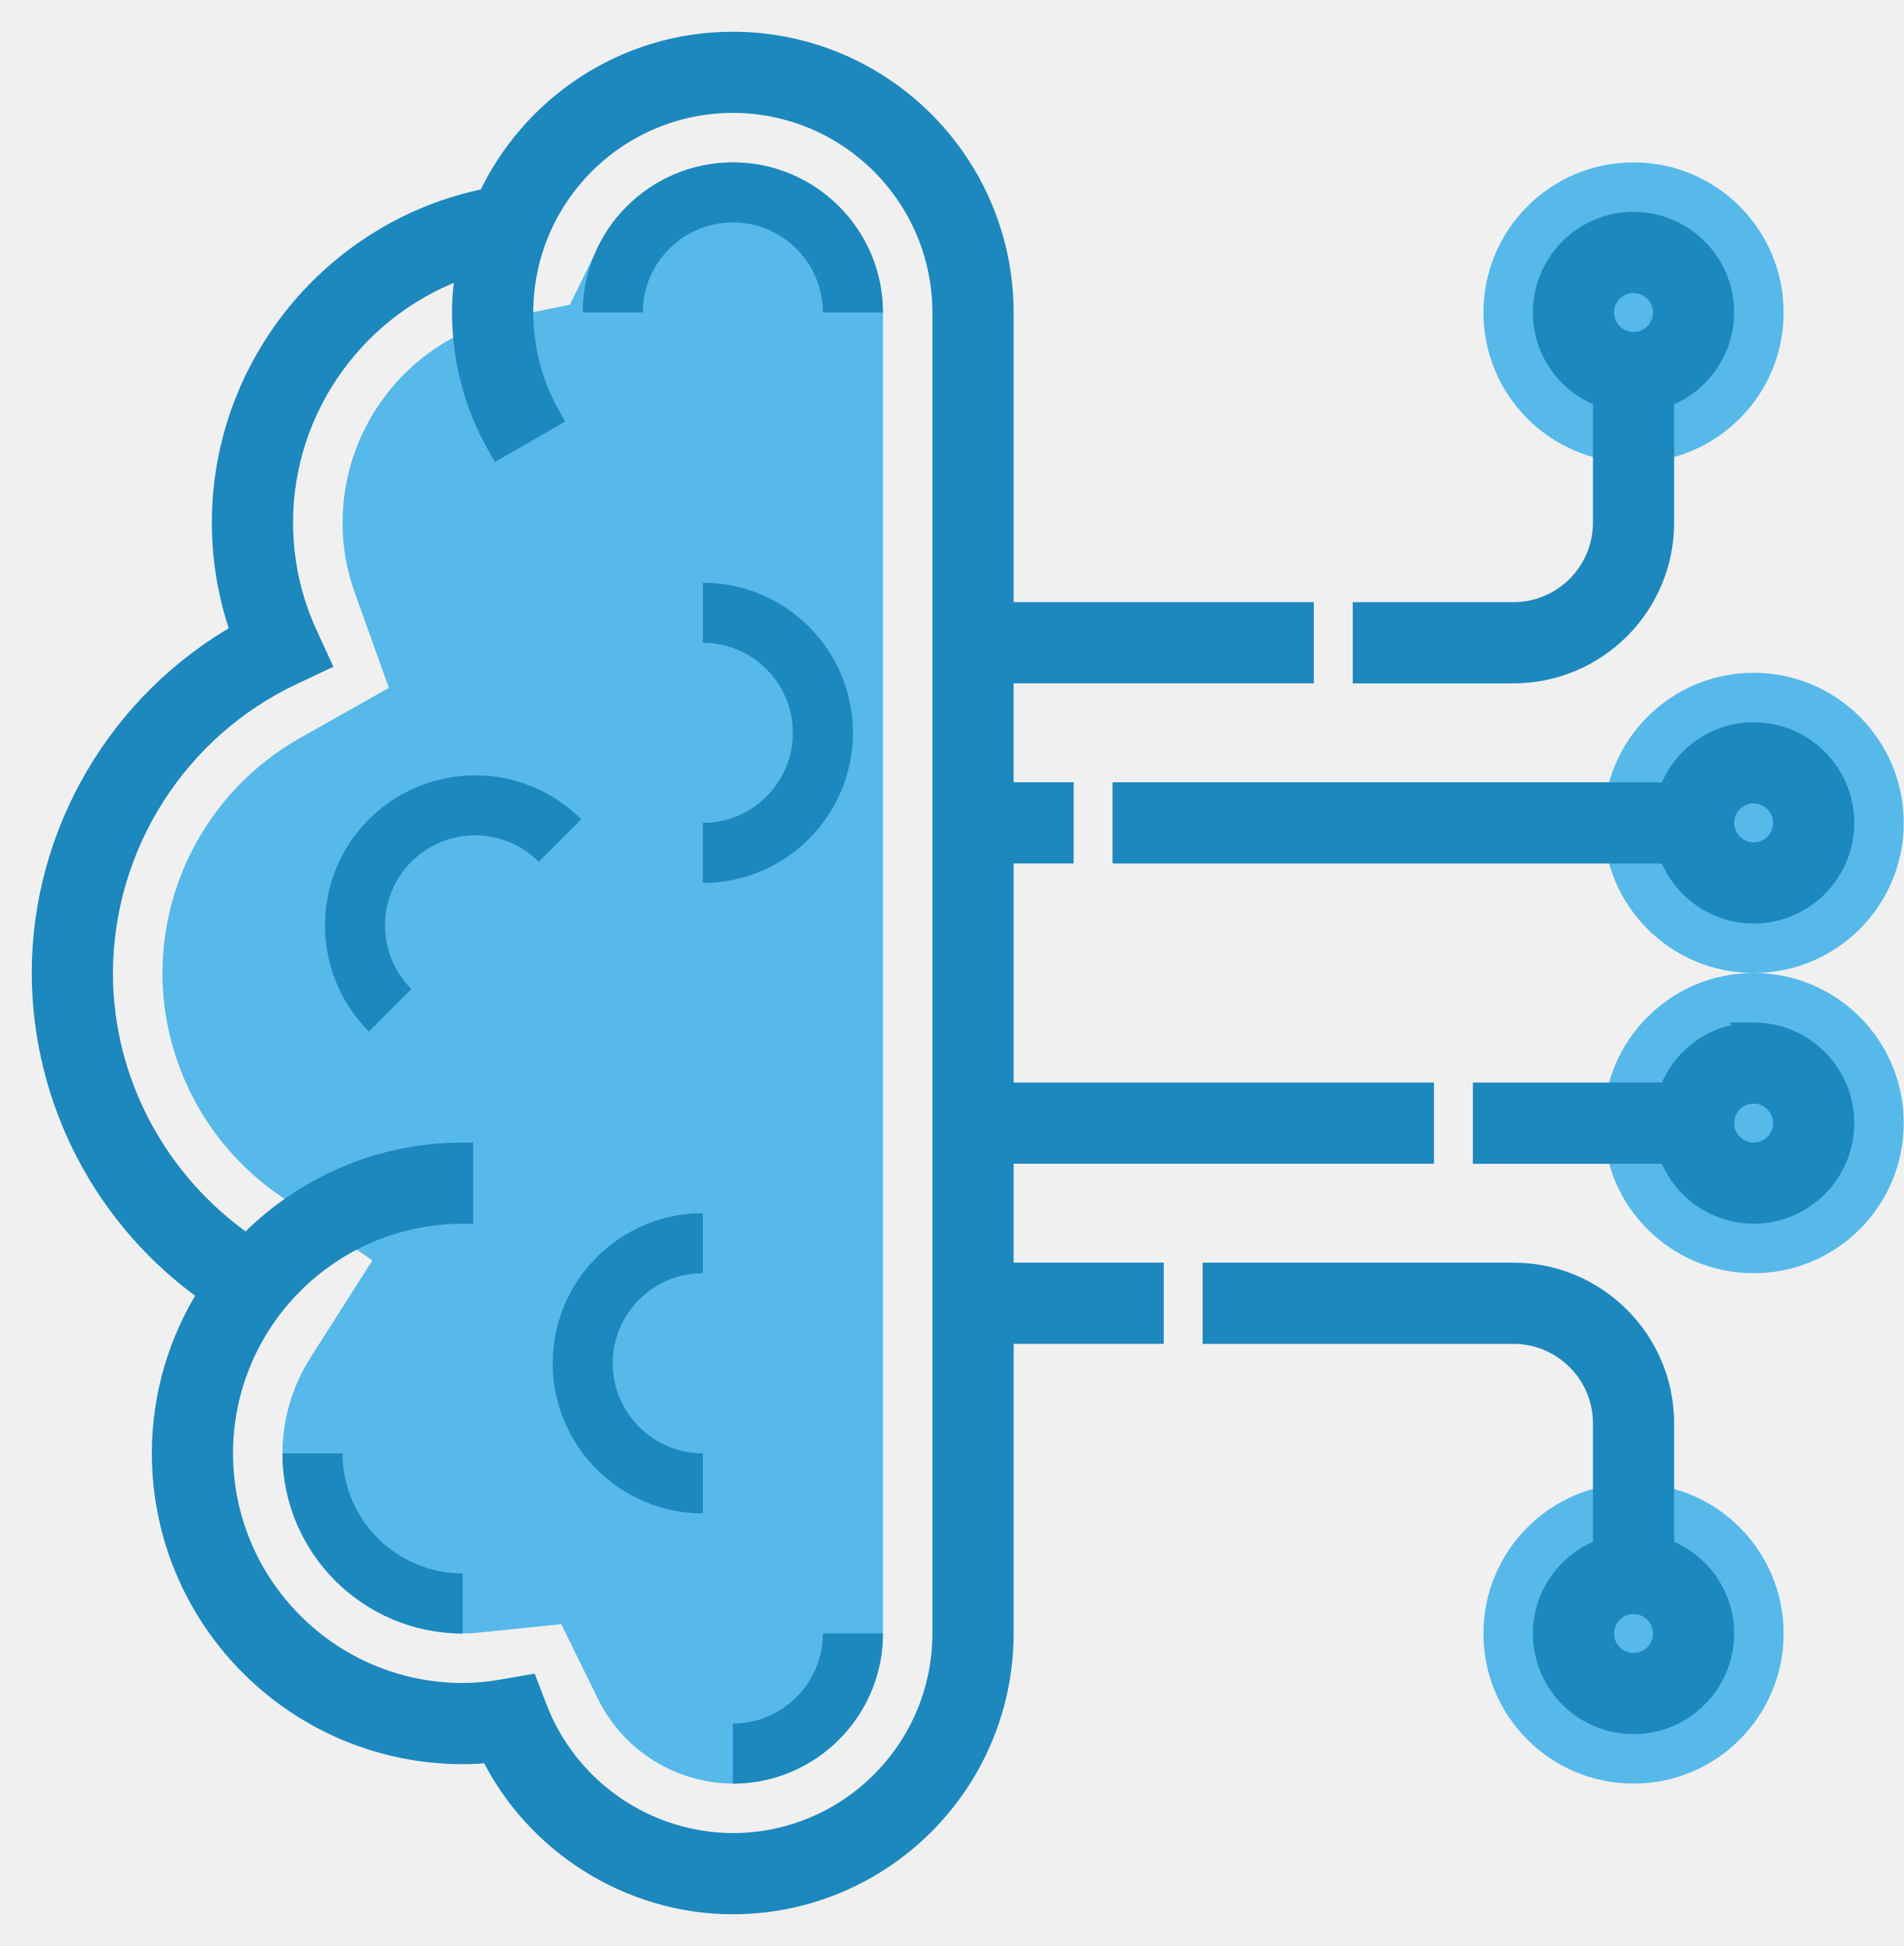
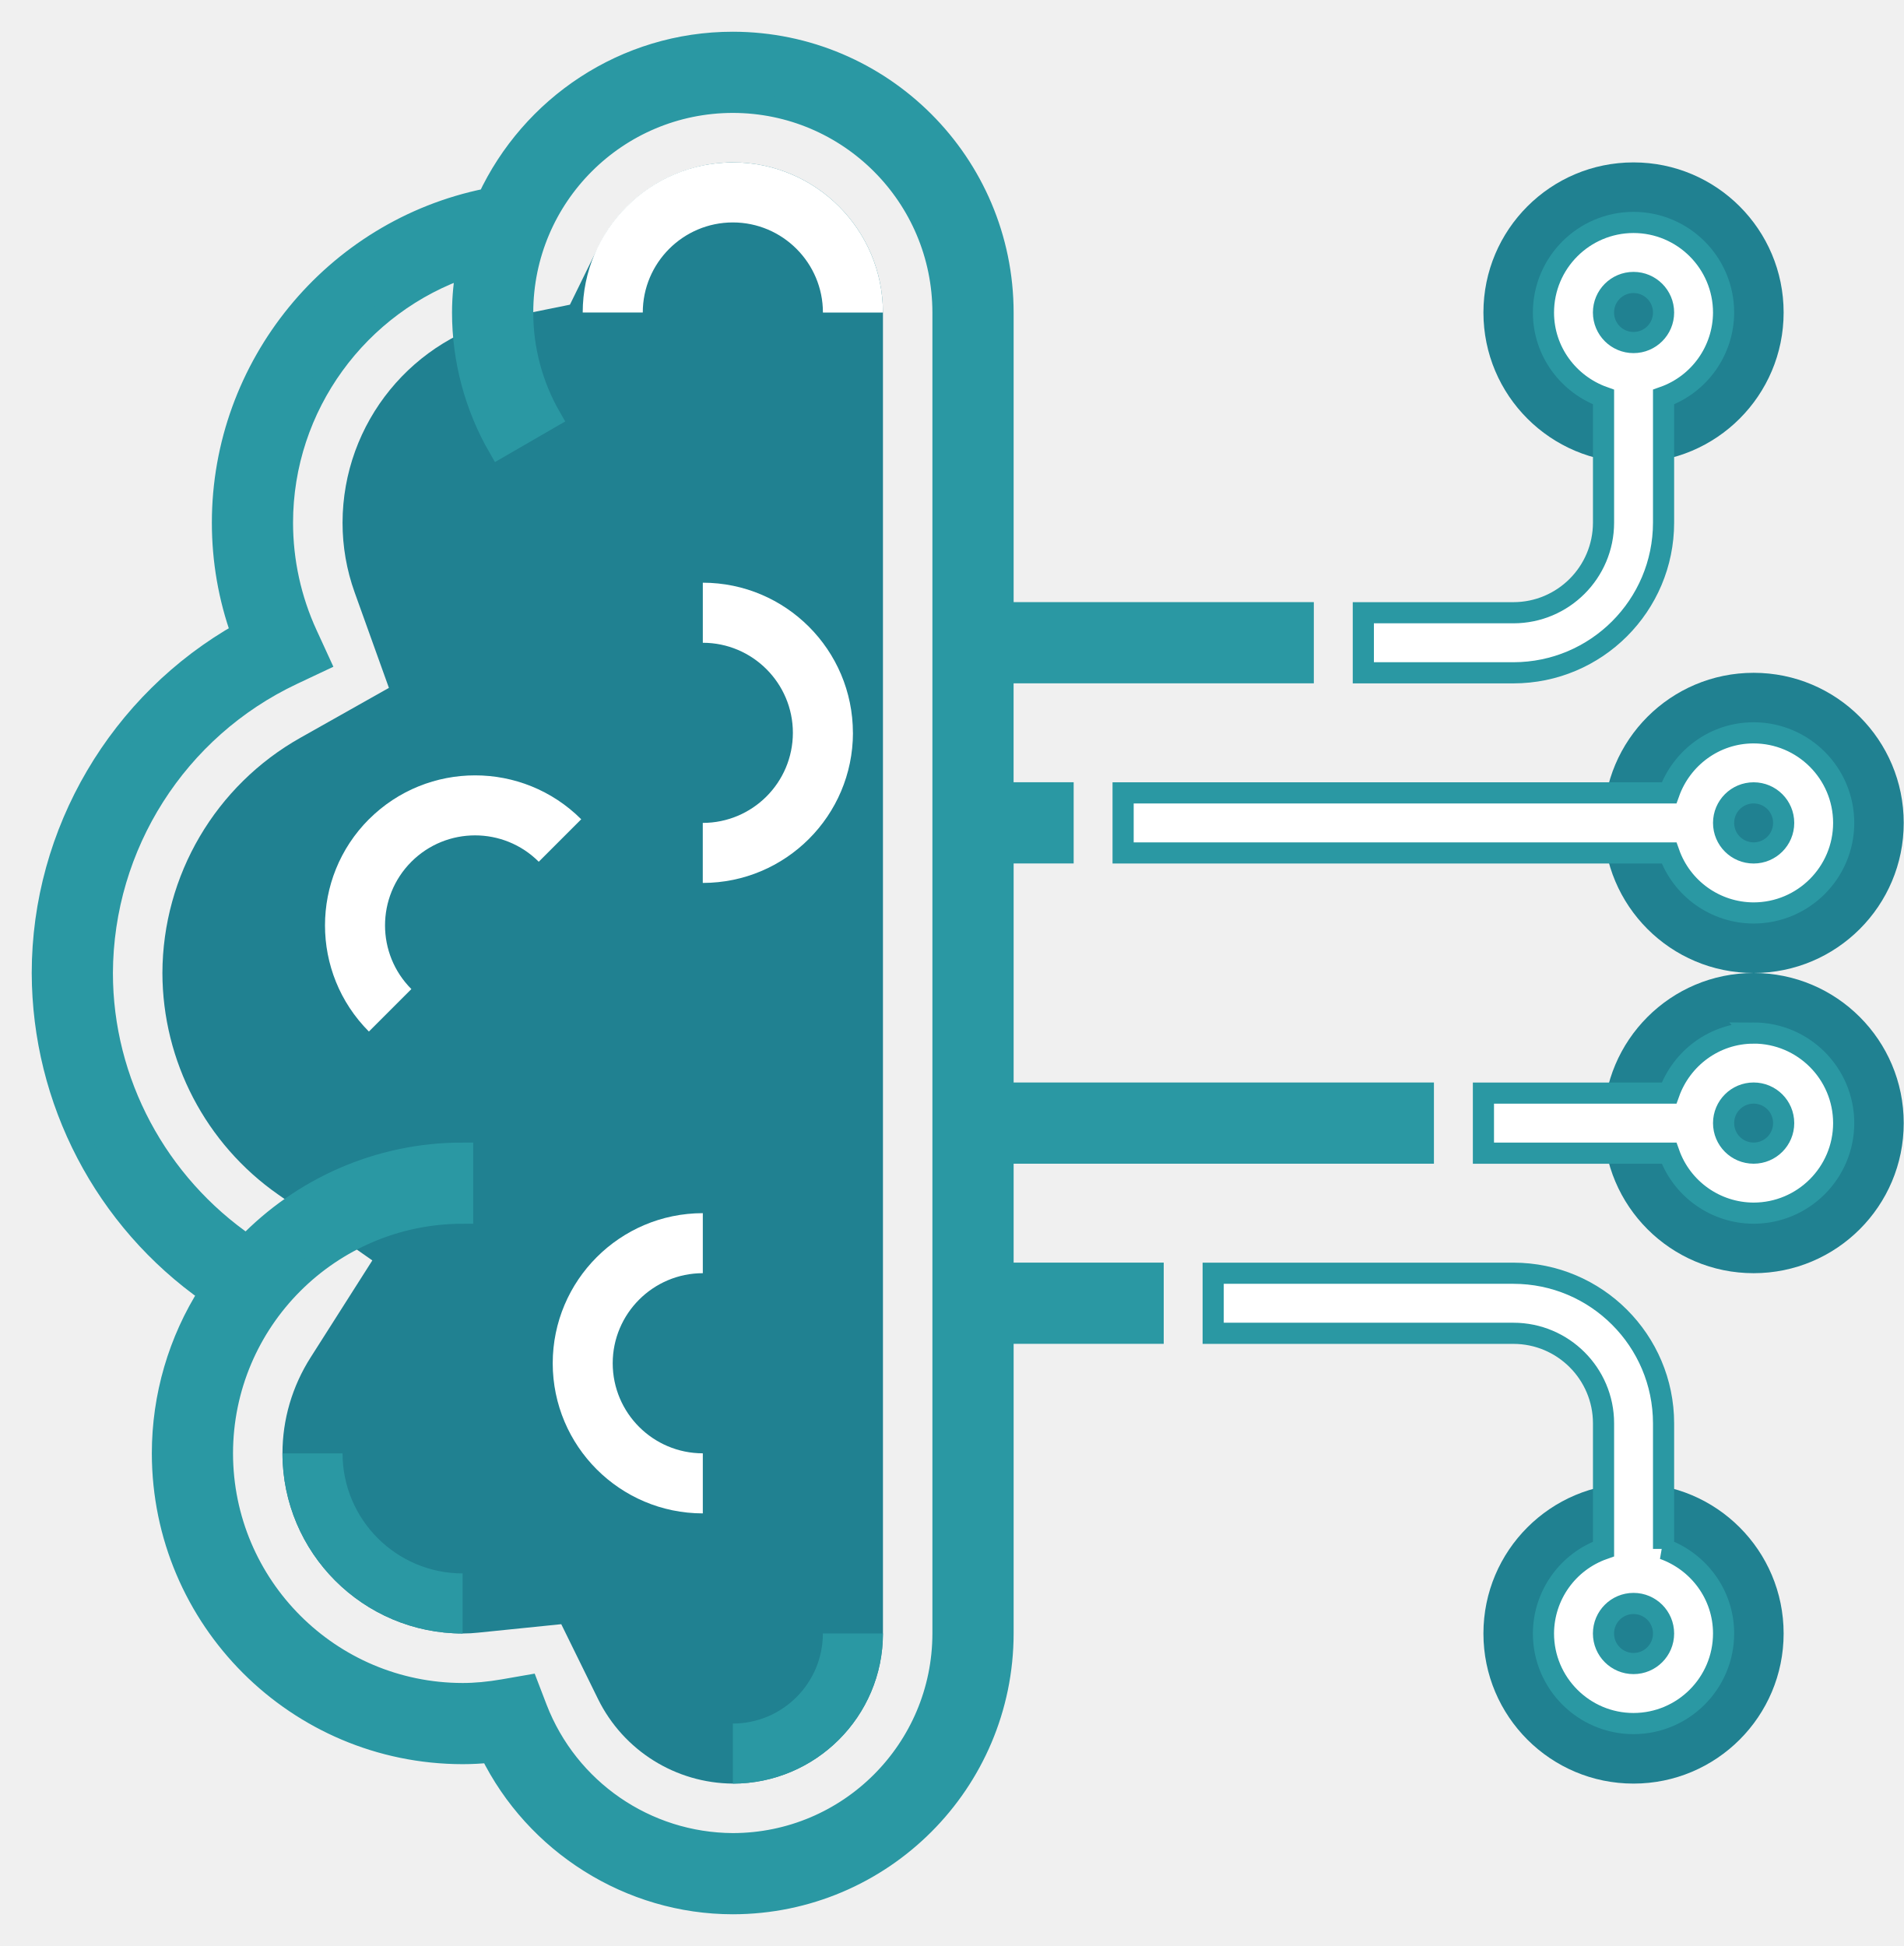
<svg xmlns="http://www.w3.org/2000/svg" width="45" height="46">
  <g transform="translate(1 1)" fill="none">
-     <path d="M16.323 41.161a3.579 3.579 0 0 1-3.185-1.995l-.871-1.773-1.965.2a3.42 3.42 0 0 1-.367.02 4.262 4.262 0 0 1-4.258-4.258c0-.8.23-1.584.666-2.269l1.458-2.292-2.225-1.557A6.404 6.404 0 0 1 2.839 22a6.402 6.402 0 0 1 3.266-5.563l2.088-1.177-.81-2.257a4.868 4.868 0 0 1-.286-1.648 4.98 4.98 0 0 1 3.973-4.869l1.402-.284.639-1.304a3.563 3.563 0 0 1 3.212-2.06 3.552 3.552 0 0 1 3.548 3.55v31.225a3.552 3.552 0 0 1-3.548 3.548z" fill="#56B9EA" />
-     <circle fill="#56B9EA" cx="37.613" cy="6.387" r="3.548" />
-     <circle fill="#56B9EA" cx="40.452" cy="18.452" r="3.548" />
-     <circle fill="#56B9EA" cx="40.452" cy="25.548" r="3.548" />
-     <circle fill="#56B9EA" cx="37.613" cy="37.613" r="3.548" />
-     <path d="M22.71 26.258h9.935v-1.42H22.71v-5.677h1.419v-1.42h-1.42v-2.838h7.097v-1.42H22.71V6.388A6.395 6.395 0 0 0 16.323 0c-2.56 0-4.767 1.517-5.786 3.697l-.033.008c-3.62.734-6.246 3.952-6.246 7.65 0 .894.152 1.77.453 2.609C1.829 15.587 0 18.672 0 22a9.26 9.26 0 0 0 3.947 7.562 7.046 7.046 0 0 0-1.108 3.793 7.105 7.105 0 0 0 7.096 7.097c.214 0 .431-.012.656-.034C11.653 42.581 13.889 44 16.323 44a6.395 6.395 0 0 0 6.387-6.387v-7.097h3.548v-1.42H22.71v-2.838zm-1.42 11.355a4.973 4.973 0 0 1-4.967 4.968 4.996 4.996 0 0 1-4.635-3.193l-.209-.545-.575.1c-.348.06-.665.09-.969.09a5.684 5.684 0 0 1-5.677-5.678 5.684 5.684 0 0 1 5.677-5.678v-1.419c-2.002 0-3.81.837-5.101 2.176C2.72 26.986 1.419 24.58 1.419 22a7.84 7.84 0 0 1 4.495-7.06l.636-.3-.293-.638a6.33 6.33 0 0 1-.58-2.647c0-2.76 1.79-5.187 4.358-6.05-.061.352-.1.712-.1 1.082a6.38 6.38 0 0 0 .856 3.194l1.228-.71a4.967 4.967 0 0 1-.664-2.484 4.973 4.973 0 0 1 4.968-4.968 4.973 4.973 0 0 1 4.967 4.968v31.226z" stroke="#1D88BD" stroke-width=".5" fill="#1D88BD" />
-     <path d="M16.323 39.742v1.42a3.552 3.552 0 0 0 3.548-3.55h-1.42a2.132 2.132 0 0 1-2.128 2.13zm-9.226-6.387h-1.42a4.262 4.262 0 0 0 4.258 4.258v-1.42a2.842 2.842 0 0 1-2.838-2.838z" fill="#1D88BD" />
-     <path d="M38.323 35.614v-2.969a3.552 3.552 0 0 0-3.549-3.548h-7.097v1.42h7.097c1.174 0 2.13.954 2.13 2.128v2.97a2.126 2.126 0 0 0-1.42 1.998c0 1.174.955 2.129 2.129 2.129a2.132 2.132 0 0 0 2.129-2.13c0-.923-.595-1.704-1.42-1.998zm-.71 2.709a.71.71 0 0 1 0-1.42.71.71 0 0 1 0 1.42zm2.839-14.903c-.924 0-1.705.595-1.999 1.419h-4.388v1.42h4.388a2.126 2.126 0 0 0 1.999 1.418 2.132 2.132 0 0 0 2.129-2.129 2.132 2.132 0 0 0-2.13-2.129zm0 2.838a.71.71 0 0 1 0-1.42.71.71 0 0 1 0 1.42zm-1.999-8.516H25.548v1.42h12.905a2.126 2.126 0 0 0 1.999 1.419 2.132 2.132 0 0 0 2.129-2.13 2.132 2.132 0 0 0-2.13-2.128c-.923 0-1.704.595-1.998 1.419zm1.999 0a.71.71 0 0 1 0 1.42.71.71 0 0 1 0-1.42zm-2.129-6.387v-2.97a2.126 2.126 0 0 0 1.419-1.998 2.132 2.132 0 0 0-2.13-2.129 2.132 2.132 0 0 0-2.128 2.13c0 .923.595 1.704 1.42 1.998v2.969a2.132 2.132 0 0 1-2.13 2.129h-3.548v1.42h3.548a3.552 3.552 0 0 0 3.549-3.55zm-.71-5.678a.71.71 0 0 1 0 1.42.71.71 0 0 1 0-1.42z" stroke="#1D88BD" stroke-width=".5" fill="#1D88BD" />
-     <path d="M7.72 18.366a3.552 3.552 0 0 0 0 5.018l1.004-1.004a2.13 2.13 0 0 1 0-3.01 2.13 2.13 0 0 1 3.011 0l1.004-1.004a3.552 3.552 0 0 0-5.018 0zm8.603-15.527a3.552 3.552 0 0 0-3.549 3.548h1.42c0-1.174.955-2.129 2.129-2.129 1.173 0 2.129.955 2.129 2.13h1.419a3.552 3.552 0 0 0-3.548-3.55zm2.838 13.484a3.552 3.552 0 0 0-3.548-3.549v1.42c1.174 0 2.129.955 2.129 2.129a2.132 2.132 0 0 1-2.13 2.129v1.419a3.552 3.552 0 0 0 3.55-3.548zm-7.096 14.903a3.552 3.552 0 0 0 3.548 3.548v-1.42a2.132 2.132 0 0 1-2.13-2.128c0-1.174.956-2.13 2.13-2.13v-1.419a3.552 3.552 0 0 0-3.548 3.549z" fill="#1D88BD" />
+     <path d="M16.323 41.161a3.579 3.579 0 0 1-3.185-1.995l-.871-1.773-1.965.2a3.42 3.42 0 0 1-.367.02 4.262 4.262 0 0 1-4.258-4.258c0-.8.23-1.584.666-2.269l1.458-2.292-2.225-1.557A6.404 6.404 0 0 1 2.839 22a6.402 6.402 0 0 1 3.266-5.563l2.088-1.177-.81-2.257a4.868 4.868 0 0 1-.286-1.648 4.98 4.98 0 0 1 3.973-4.869l1.402-.284.639-1.304a3.563 3.563 0 0 1 3.212-2.06 3.552 3.552 0 0 1 3.548 3.55v31.225a3.552 3.552 0 0 1-3.548 3.548z" fill="#208191" />
+     <circle fill="#208191" cx="37.613" cy="6.387" r="3.548" />
+     <circle fill="#208191" cx="40.452" cy="18.452" r="3.548" />
+     <circle fill="#208191" cx="40.452" cy="25.548" r="3.548" />
+     <circle fill="#208191" cx="37.613" cy="37.613" r="3.548" />
+     <path d="M22.71 26.258h9.935v-1.42H22.71v-5.677h1.419v-1.42h-1.42v-2.838h7.097v-1.42H22.71V6.388A6.395 6.395 0 0 0 16.323 0c-2.56 0-4.767 1.517-5.786 3.697l-.033.008c-3.62.734-6.246 3.952-6.246 7.65 0 .894.152 1.77.453 2.609C1.829 15.587 0 18.672 0 22a9.26 9.26 0 0 0 3.947 7.562 7.046 7.046 0 0 0-1.108 3.793 7.105 7.105 0 0 0 7.096 7.097c.214 0 .431-.012.656-.034C11.653 42.581 13.889 44 16.323 44a6.395 6.395 0 0 0 6.387-6.387v-7.097h3.548v-1.42H22.71v-2.838zm-1.42 11.355a4.973 4.973 0 0 1-4.967 4.968 4.996 4.996 0 0 1-4.635-3.193l-.209-.545-.575.1c-.348.06-.665.09-.969.09a5.684 5.684 0 0 1-5.677-5.678 5.684 5.684 0 0 1 5.677-5.678v-1.419c-2.002 0-3.81.837-5.101 2.176C2.72 26.986 1.419 24.58 1.419 22a7.84 7.84 0 0 1 4.495-7.06l.636-.3-.293-.638a6.33 6.33 0 0 1-.58-2.647c0-2.76 1.79-5.187 4.358-6.05-.061.352-.1.712-.1 1.082a6.38 6.38 0 0 0 .856 3.194l1.228-.71a4.967 4.967 0 0 1-.664-2.484 4.973 4.973 0 0 1 4.968-4.968 4.973 4.973 0 0 1 4.967 4.968v31.226z" stroke="#2A98A3" stroke-width=".5" fill="#2A98A3" />
+     <path d="M16.323 39.742v1.42a3.552 3.552 0 0 0 3.548-3.55h-1.42a2.132 2.132 0 0 1-2.128 2.13zm-9.226-6.387h-1.42a4.262 4.262 0 0 0 4.258 4.258v-1.42a2.842 2.842 0 0 1-2.838-2.838z" fill="#2A98A3" />
+     <path d="M38.323 35.614v-2.969a3.552 3.552 0 0 0-3.549-3.548h-7.097v1.42h7.097c1.174 0 2.13.954 2.13 2.128v2.97a2.126 2.126 0 0 0-1.42 1.998c0 1.174.955 2.129 2.129 2.129a2.132 2.132 0 0 0 2.129-2.13c0-.923-.595-1.704-1.42-1.998zm-.71 2.709a.71.71 0 0 1 0-1.42.71.71 0 0 1 0 1.42zm2.839-14.903c-.924 0-1.705.595-1.999 1.419h-4.388v1.42h4.388a2.126 2.126 0 0 0 1.999 1.418 2.132 2.132 0 0 0 2.129-2.129 2.132 2.132 0 0 0-2.13-2.129zm0 2.838a.71.71 0 0 1 0-1.42.71.71 0 0 1 0 1.42zm-1.999-8.516H25.548v1.42h12.905a2.126 2.126 0 0 0 1.999 1.419 2.132 2.132 0 0 0 2.129-2.13 2.132 2.132 0 0 0-2.13-2.128c-.923 0-1.704.595-1.998 1.419zm1.999 0a.71.71 0 0 1 0 1.42.71.71 0 0 1 0-1.42zm-2.129-6.387v-2.97a2.126 2.126 0 0 0 1.419-1.998 2.132 2.132 0 0 0-2.13-2.129 2.132 2.132 0 0 0-2.128 2.13c0 .923.595 1.704 1.42 1.998v2.969a2.132 2.132 0 0 1-2.13 2.129h-3.548v1.42h3.548a3.552 3.552 0 0 0 3.549-3.55zm-.71-5.678a.71.71 0 0 1 0 1.42.71.71 0 0 1 0-1.42z" stroke="#2A98A3" stroke-width=".5" fill="#FFFFFF" />
+     <path d="M7.72 18.366a3.552 3.552 0 0 0 0 5.018l1.004-1.004a2.13 2.13 0 0 1 0-3.01 2.13 2.13 0 0 1 3.011 0l1.004-1.004a3.552 3.552 0 0 0-5.018 0zm8.603-15.527a3.552 3.552 0 0 0-3.549 3.548h1.42c0-1.174.955-2.129 2.129-2.129 1.173 0 2.129.955 2.129 2.13h1.419a3.552 3.552 0 0 0-3.548-3.55zm2.838 13.484a3.552 3.552 0 0 0-3.548-3.549v1.42c1.174 0 2.129.955 2.129 2.129a2.132 2.132 0 0 1-2.13 2.129v1.419a3.552 3.552 0 0 0 3.55-3.548zm-7.096 14.903a3.552 3.552 0 0 0 3.548 3.548v-1.42a2.132 2.132 0 0 1-2.13-2.128c0-1.174.956-2.13 2.13-2.13v-1.419a3.552 3.552 0 0 0-3.548 3.549z" fill="#FFFFFF" />
  </g>
</svg>
